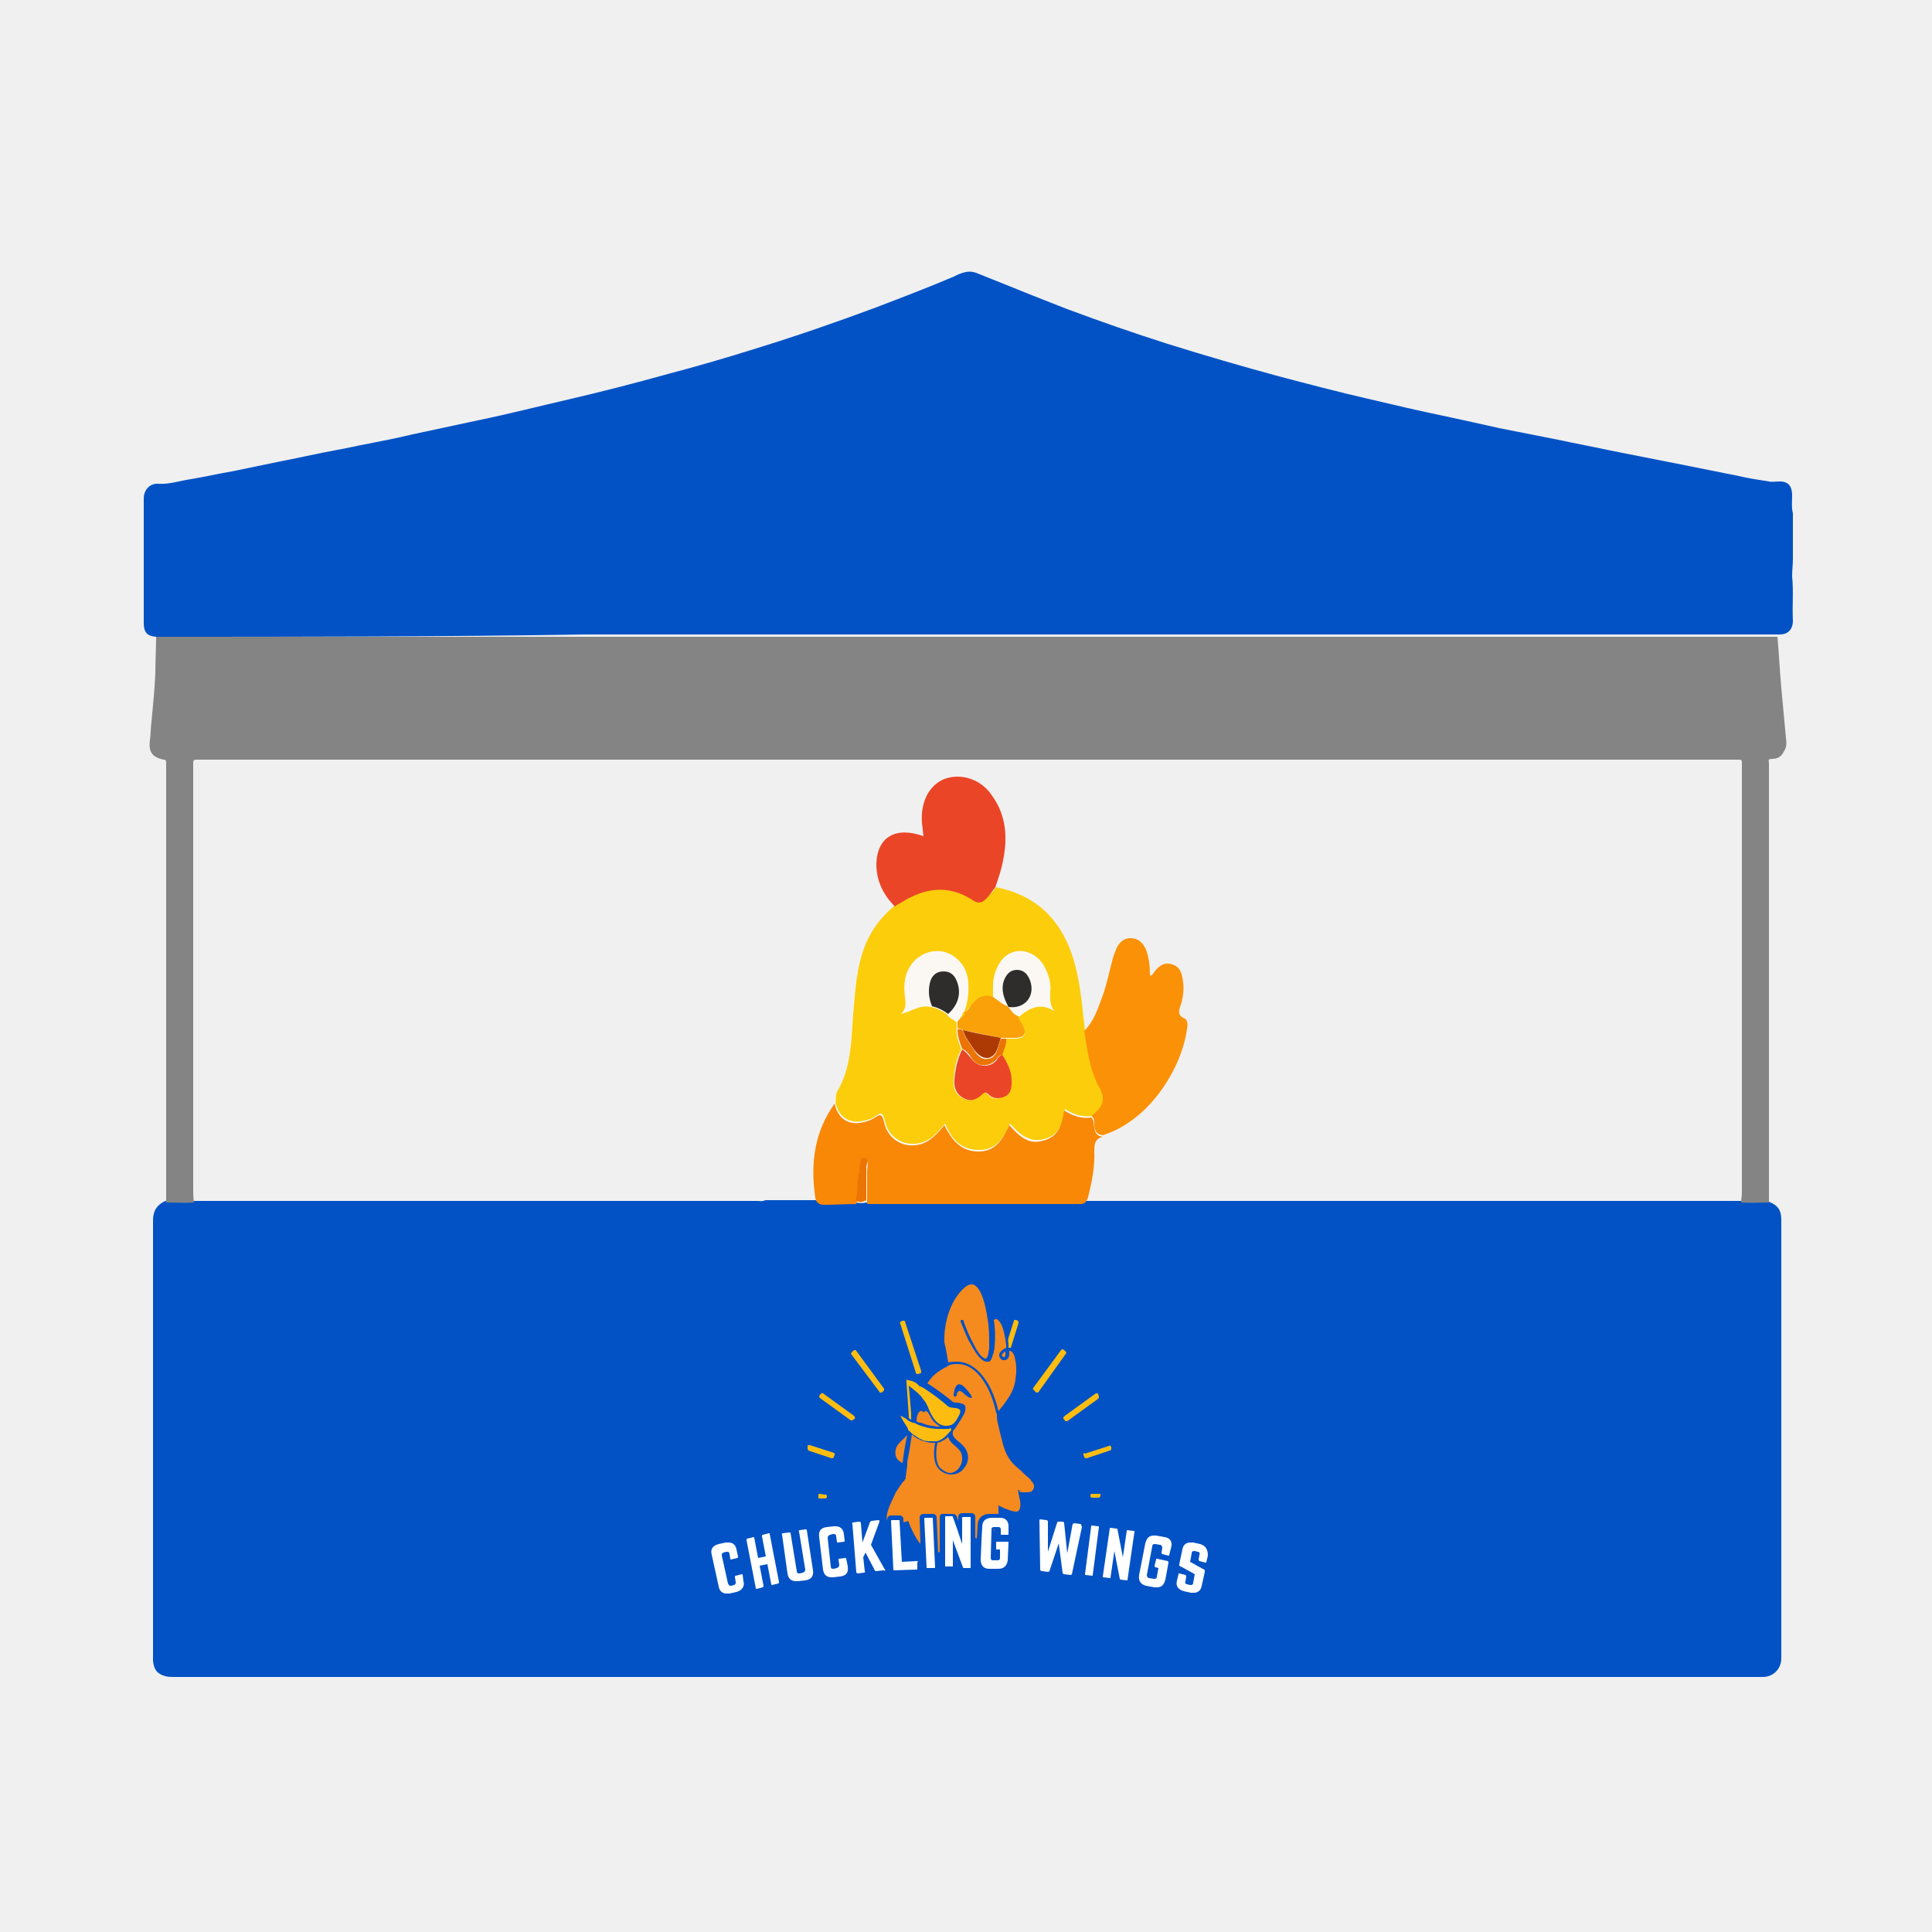
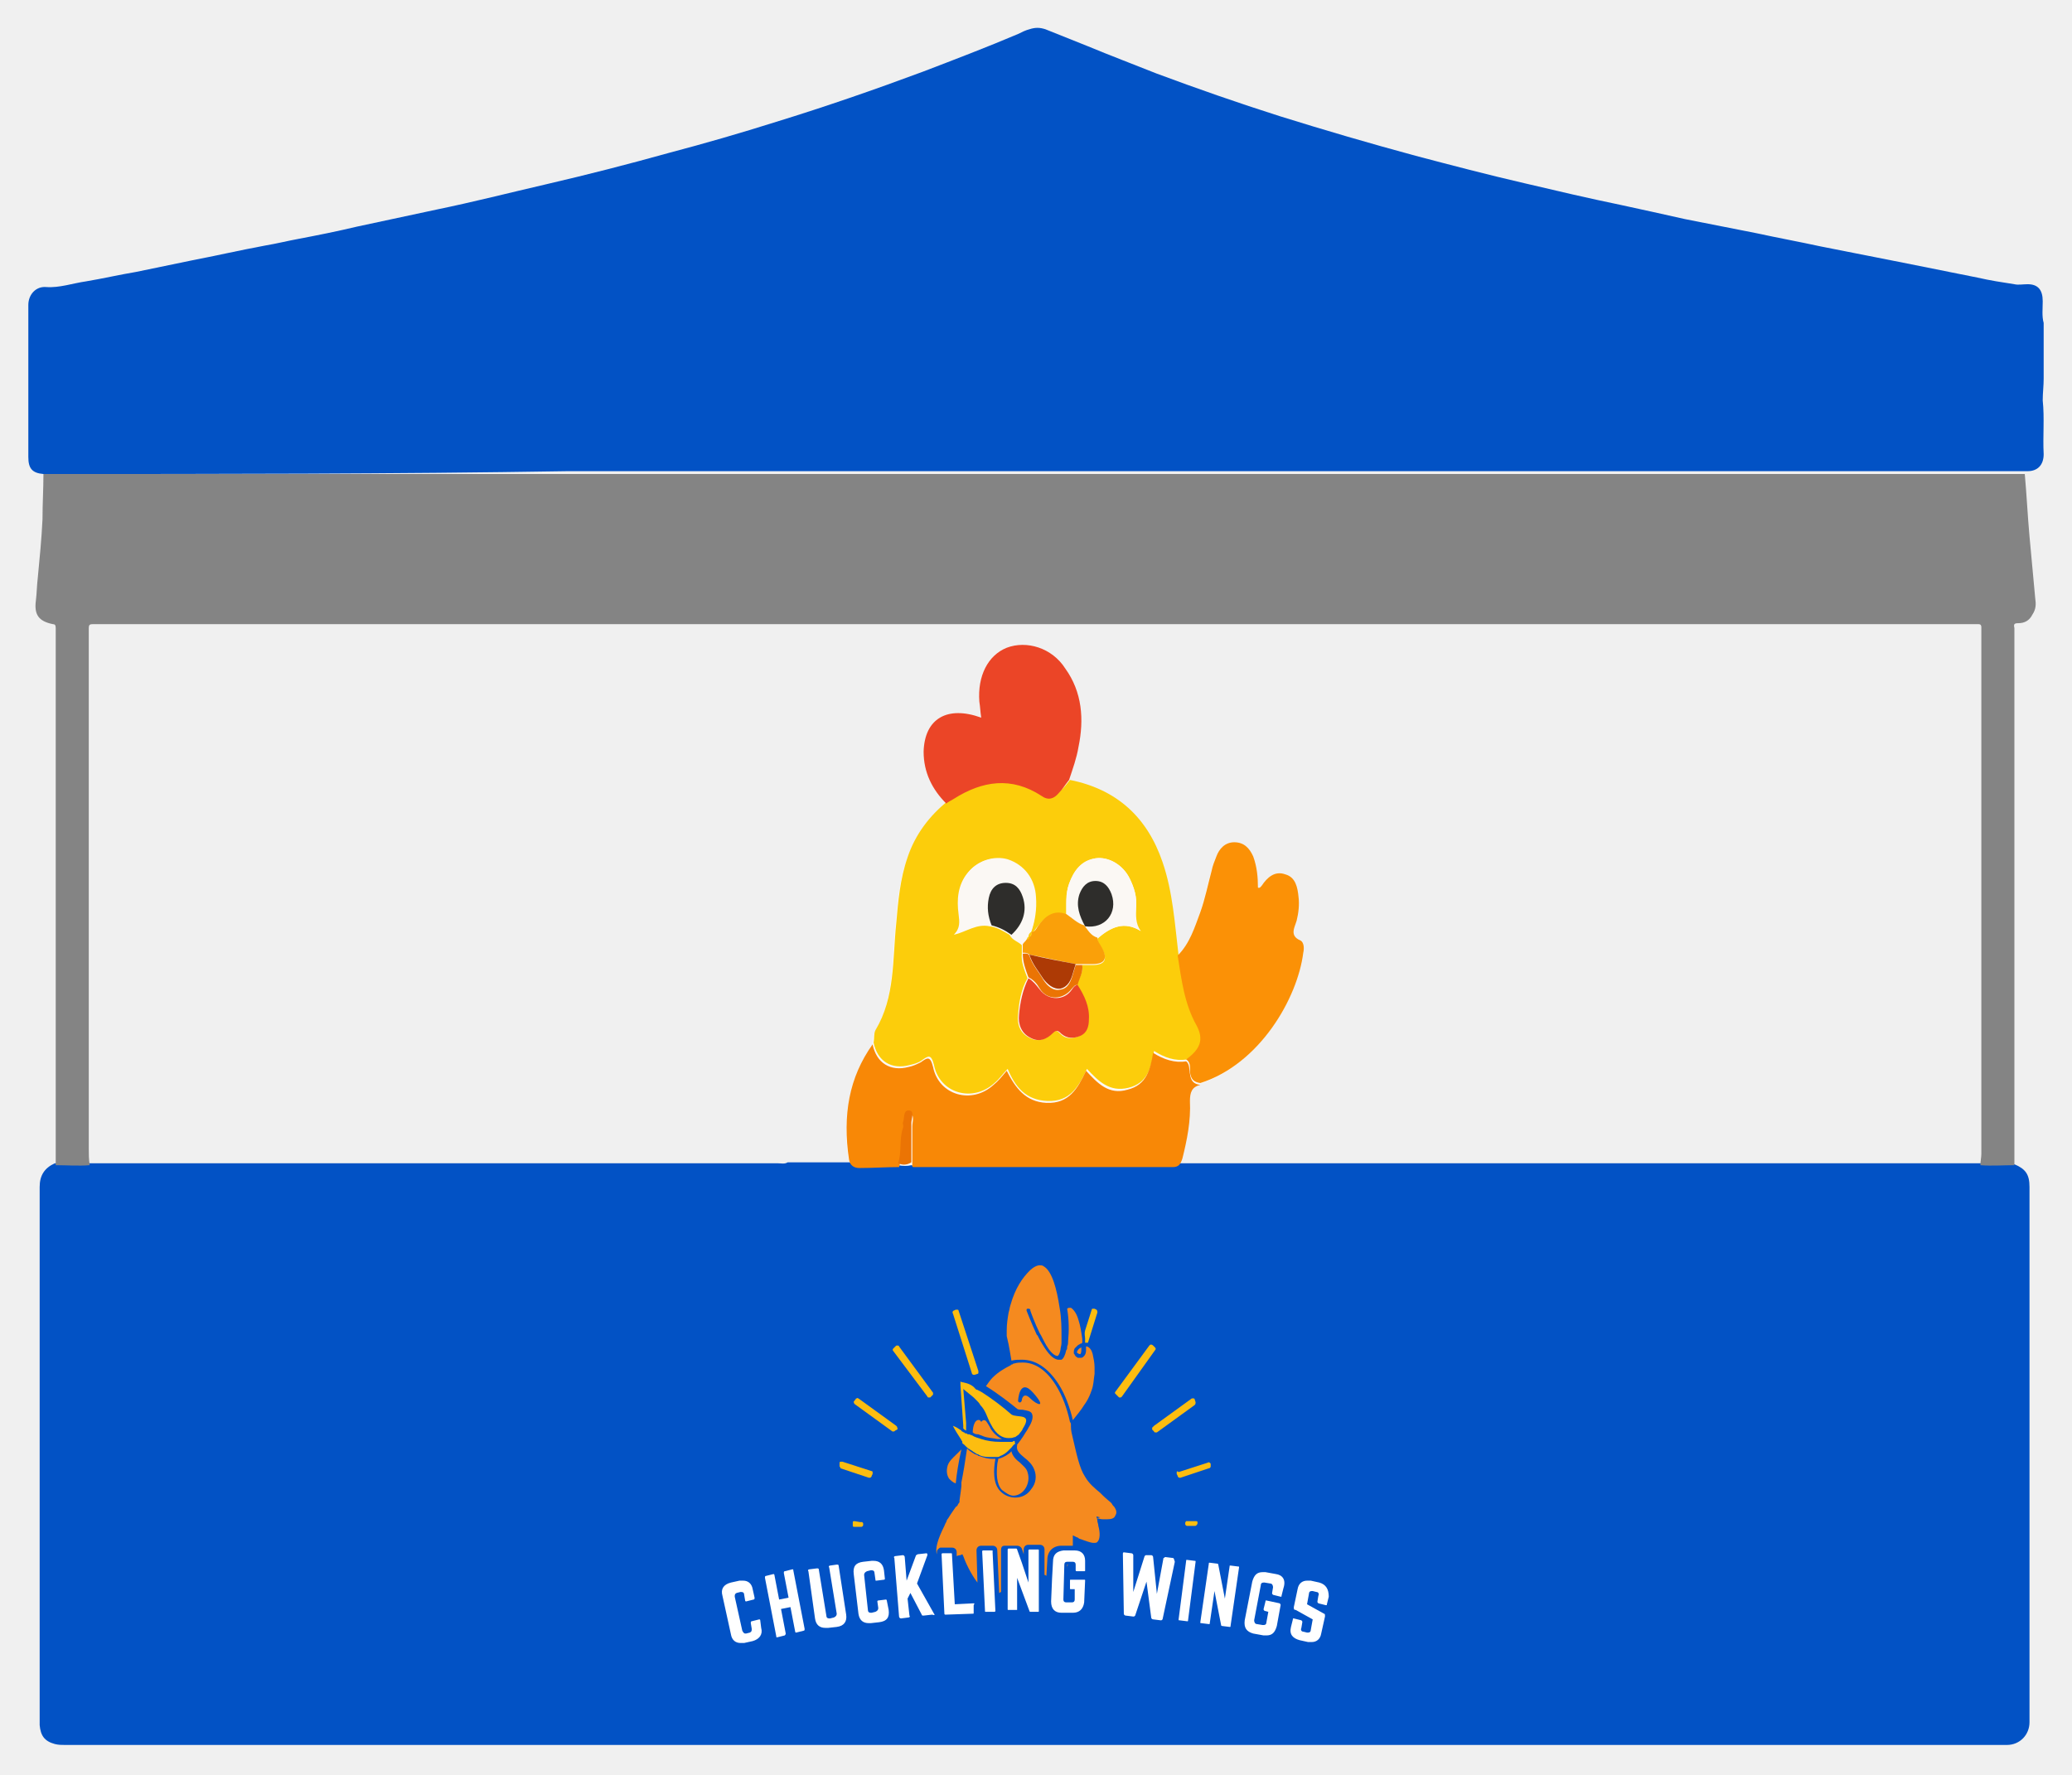
- <svg xmlns="http://www.w3.org/2000/svg" version="1.1" x="0px" y="0px" viewBox="0 0 250 250" style="enable-background:new 0 0 250 250;" xml:space="preserve">
+ <svg xmlns="http://www.w3.org/2000/svg" version="1.1" x="0px" y="0px" viewBox="15.6 32.2 219.4 187.9" style="enable-background:new 0 0 250 250;" xml:space="preserve">
  <style type="text/css">
	.st0{fill:#0252C5;}
	.st1{fill:#848484;}
	.st2{fill:#FBF8F4;}
	.st3{fill:#FCCD0B;}
	.st4{fill:#F88806;}
	.st5{fill:#FB9106;}
	.st6{fill:#EB4527;}
	.st7{fill:#EB7404;}
	.st8{fill:#FAA009;}
	.st9{fill:#2E2D2B;}
	.st10{fill:#AD3A05;}
	.st11{fill:#F58A1F;}
	.st12{fill:#FDBD10;}
	.st13{fill:#FFFFFF;}
</style>
  <g id="Layer_1">
    <g>
      <path class="st0" d="M228.9,155.5c1.2,0.5,1.6,1.1,1.6,2.4c0,18.9,0,37.8,0,56.7c0,1.3-1,2.4-2.4,2.4c-16.4,0-32.9,0-49.3,0    c-52.1,0-104.2,0-156.3,0c-0.4,0-0.7,0-1.1-0.1c-1.1-0.3-1.5-0.9-1.6-2c0-0.2,0-0.3,0-0.5c0-18.8,0-37.7,0-56.5    c0-1.2,0.5-2,1.6-2.5c1.2,0,2.4,0.1,3.6,0c1,0,2.1,0,3.1,0c23.3,0,46.6,0,69.9,0c0.3,0,0.7,0.1,1-0.1c0.2,0,0.4,0,0.6,0    c12.7,0,25.3,0,38,0c0.5,0,0.9,0.1,1.4,0c0.3,0.1,0.7,0.1,1,0.1c25.2,0,50.4,0,75.6,0c3.2,0,6.5,0,9.7,0    C226.5,155.6,227.7,155.5,228.9,155.5z" />
      <path class="st0" d="M20.2,82.4c-1.2-0.1-1.6-0.6-1.6-1.8c0-2.2,0-4.5,0-6.7c0-3.1,0-6.2,0-9.4c0-1.1,0.8-2,1.9-1.9    c1.4,0.1,2.8-0.4,4.2-0.6c1.8-0.3,3.5-0.7,5.3-1c1.9-0.4,3.9-0.8,5.8-1.2c2.6-0.5,5.2-1.1,7.9-1.6c1.2-0.2,2.4-0.5,3.5-0.7    c2.1-0.4,4.1-0.8,6.2-1.3c2.8-0.6,5.6-1.2,8.4-1.8c3.9-0.8,7.8-1.8,11.7-2.7c4.3-1,8.6-2.1,12.9-3.3c3.8-1,7.6-2.1,11.4-3.3    c5.2-1.6,10.4-3.4,15.5-5.3c3.4-1.3,6.8-2.6,10.1-4c0.4-0.2,0.8-0.4,1.2-0.5c0.6-0.2,1.1-0.2,1.7,0c1.5,0.6,3,1.2,4.5,1.8    c2.4,1,4.8,1.9,7.3,2.9c4.3,1.6,8.6,3.1,13,4.5c4.8,1.5,9.6,2.9,14.4,4.2c3.8,1,7.6,2,11.5,2.9c3.4,0.8,6.8,1.6,10.2,2.3    c2.3,0.5,4.6,1,6.8,1.5c2.5,0.5,5.1,1,7.6,1.5c2.3,0.5,4.5,0.9,6.8,1.4c2.5,0.5,5.1,1,7.6,1.5c3,0.6,6,1.2,9,1.8    c1.3,0.3,2.6,0.5,3.9,0.7c0.4,0.1,0.9,0,1.4,0c1.1,0,1.6,0.6,1.6,1.8c0,0.8-0.1,1.6,0.1,2.3c0,0.1,0,0.3,0,0.5c0,1.8,0,3.6,0,5.4    c0,0.8-0.1,1.5-0.1,2.3c0.2,1.9,0,3.8,0.1,5.7c0,1.2-0.7,1.8-1.7,1.8c-0.2,0-0.5,0-0.7,0c-51.3,0-102.6,0-153.9,0    C57.1,82.4,38.7,82.4,20.2,82.4z" />
      <path class="st1" d="M20.2,82.4c18.4,0,36.8,0,55.2,0c51.3,0,102.6,0,153.9,0c0.2,0,0.5,0,0.7,0c0.2,2.2,0.3,4.4,0.5,6.6    c0.2,2.2,0.4,4.3,0.6,6.5c0.1,0.7,0.1,1.2-0.3,1.8c-0.3,0.6-0.8,0.9-1.5,0.9c-0.4,0-0.5,0.1-0.4,0.5c0,0.1,0,0.3,0,0.5    c0,18.8,0,37.6,0,56.4c-1.2,0-2.4,0.1-3.6,0c0-0.4,0.1-0.8,0.1-1.2c0-18.4,0-36.9,0-55.3c0-0.2,0-0.3,0-0.5c0-0.2-0.1-0.3-0.3-0.3    c-0.4,0-0.8,0-1.3,0c-46.7,0-93.4,0-140.2,0c-18.8,0-37.5,0-56.3,0c-0.6,0-1.3,0-1.9,0c-0.3,0-0.4,0.1-0.4,0.4c0,1.2,0,2.3,0,3.5    c0,17.2,0,34.4,0,51.6c0,0.6,0,1.2,0.1,1.8c-1.2,0.1-2.4,0-3.6,0c0-5.8,0-11.7,0-17.5c0-13,0-26,0-39c0-0.1,0-0.2,0-0.4    c0-0.3-0.1-0.4-0.3-0.4c-1.5-0.3-2-1-1.8-2.5c0.1-0.8,0.1-1.6,0.2-2.4c0.2-2.1,0.4-4.1,0.5-6.2C20.1,85.5,20.2,84,20.2,82.4z" />
    </g>
  </g>
  <g id="Layer_2">
    <g id="Layer_1-2">
      <g id="Wave">
        <path class="st2" d="M122.2,100.8c-2.1,0.8-3.1,3-2.8,5.7c0.1,0.5,0.1,1.1,0.2,1.7c-3.5-1.3-5.9,0.1-6.1,3.6     c-0.1,2.2,0.9,3.9,2.4,5.5c-1.9,1.6-3.4,3.6-4.3,6c-0.8,2.3-1,4.6-1.2,7c-0.4,3.8-0.1,7.8-2.2,11.3c-0.2,0.4-0.2,0.9-0.2,1.3     c-2.5,3.6-3.2,7.6-2.6,11.9c0.1,0.6,0.5,0.9,1.1,0.9c1.4,0,2.8-0.1,4.2-0.1c0.5,0.1,1,0.1,1.4,0c0.1,0,0.2,0.1,0.2,0.1     c9.1,0,18.3,0,27.4,0c0.7,0,0.9-0.3,1-0.9c0.5-2,0.9-4,0.8-6.1c0-0.9,0.2-1.4,1.1-1.7c6.3-2,10.3-9,10.9-13.7     c0.1-0.5,0.1-1.2-0.3-1.3c-1.3-0.5-0.6-1.4-0.4-2.1c0.2-0.8,0.3-1.7,0.2-2.5c-0.1-1-0.3-2.1-1.4-2.4c-1.1-0.3-1.9,0.4-2.5,1.2     c-0.1,0.1-0.1,0.3-0.4,0.2c0-1.1,0-2.2-0.5-3.3c-0.4-0.9-1-1.5-2-1.5c-0.9,0-1.5,0.6-1.9,1.5c-0.2,0.5-0.3,1-0.5,1.5     c-0.4,1.5-0.7,3-1.2,4.4c-0.6,1.7-1.1,3.3-2.4,4.6c-0.4-3.3-0.6-6.7-1.7-9.9c-1.6-4.8-4.8-7.8-9.8-8.7c0.3-1.2,0.7-2.3,1-3.5     c0.6-2.9,0.4-5.8-1.4-8.3C127,100.9,124.4,100,122.2,100.8" />
        <path class="st3" d="M128.9,114.8c5,1,8.2,4,9.8,8.7c1.1,3.2,1.3,6.6,1.7,9.9c0.4,2.5,0.7,5.1,2,7.4c0.8,1.5,0.4,2.5-1.1,3.6     c-1.3,0.2-2.4-0.2-3.5-0.9c-0.3,1.8-0.7,3.4-2.7,3.9c-2,0.5-3.2-0.7-4.4-2c-0.9,1.9-1.8,3.5-4.2,3.4c-2.3-0.1-3.4-1.5-4.2-3.4     c-0.5,0.5-0.9,1.1-1.4,1.5c-2.3,2.1-5.8,1.1-6.4-1.9c-0.3-1.2-0.6-1-1.3-0.5c-0.4,0.3-0.9,0.4-1.3,0.5c-1.9,0.5-3.4-0.4-3.8-2.4     c0.1-0.4,0-0.9,0.2-1.3c2.1-3.5,1.8-7.5,2.2-11.3c0.2-2.3,0.4-4.7,1.2-7c0.8-2.4,2.3-4.4,4.3-6c0.3-0.1,0.6-0.3,0.8-0.5     c3.1-1.9,6.1-2.3,9.3-0.3c0.7,0.5,1.3,0.3,1.8-0.3C128.2,115.7,128.5,115.3,128.9,114.8L128.9,114.8L128.9,114.8z M130.2,134.4     c0.4,0,0.7,0,1.1,0c1.3,0,1.6-0.6,1-1.7c-0.2-0.3-0.5-0.6-0.5-1.1c1.4-1.2,2.8-1.9,4.6-0.8l0.1,0l-0.1,0     c-0.7-0.7-0.6-1.6-0.5-2.5c0.1-1.1-0.2-2.1-0.7-3.1c-0.7-1.4-2.2-2.3-3.6-2.1c-1.5,0.2-2.3,1.3-2.8,2.7c-0.4,1.1-0.2,2.2-0.3,3.3     c-1.4-0.5-2.3,0.3-3.1,1.3c-0.2,0.2-0.3,0.6-0.7,0.6c0.5-1.2,0.6-2.4,0.5-3.7c-0.1-1.9-1.2-3.4-3-4c-1.4-0.5-3.1,0.1-4.1,1.3     c-1.1,1.3-1.2,2.9-1,4.4c0.1,0.8,0.2,1.5-0.5,2.2c1.3-0.3,2.4-1.2,3.8-0.9c0.8,0.1,1.4,0.5,2.1,0.9c0.3,0.6,0.9,0.7,1.3,1.1     l0,0.9c-0.1,0.9,0.3,1.8,0.6,2.6c-0.7,1.2-0.9,2.6-1,3.9c-0.1,1,0.2,1.9,1.2,2.4c0.9,0.5,1.7,0.2,2.4-0.5     c0.4-0.4,0.6-0.2,0.9,0.1c0.6,0.6,1.3,0.5,2,0.2c0.7-0.3,0.9-1,0.9-1.7c0.1-1.4-0.5-2.6-1.2-3.7     C129.9,135.8,130.3,135.1,130.2,134.4L130.2,134.4L130.2,134.4z" />
        <path class="st4" d="M108,142.8c0.4,2,1.9,2.9,3.8,2.4c0.5-0.1,0.9-0.3,1.3-0.5c0.7-0.5,1-0.7,1.3,0.5c0.6,3,4.1,4,6.4,1.9     c0.5-0.4,0.9-0.9,1.4-1.5c0.9,1.8,2,3.3,4.2,3.4c2.4,0.1,3.3-1.5,4.2-3.4c1.2,1.3,2.4,2.6,4.4,2c2-0.5,2.4-2.1,2.7-3.9     c1.1,0.7,2.3,1.1,3.5,0.9c0.4,0.3,0.3,0.9,0.4,1.3c0.1,0.8,0.4,1.1,1.1,1.2c-0.9,0.2-1.1,0.8-1.1,1.7c0.1,2.1-0.3,4.1-0.8,6.1     c-0.2,0.6-0.4,0.9-1,0.9c-9.1,0-18.3,0-27.4,0c-0.1,0-0.2,0-0.2-0.1c0-1.4,0-2.8,0-4.2c0-0.5,0.3-1.3-0.3-1.3     c-0.6,0-0.4,0.8-0.6,1.3c-0.1,0.2,0,0.4,0,0.6c-0.3,1.2-0.1,2.5-0.5,3.7c-1.4,0-2.8,0.1-4.2,0.1c-0.6,0-1-0.3-1.1-0.9     C104.8,150.3,105.5,146.3,108,142.8L108,142.8L108,142.8z" />
        <path class="st5" d="M142.7,146.9c-0.7-0.1-1-0.4-1.1-1.2c0-0.4,0.1-1-0.4-1.3c1.5-1.1,1.9-2.1,1.1-3.6c-1.3-2.3-1.6-4.9-2-7.4     c1.3-1.3,1.8-3,2.4-4.6c0.5-1.4,0.8-2.9,1.2-4.4c0.1-0.5,0.3-1,0.5-1.5c0.3-0.8,0.9-1.5,1.9-1.5c1,0,1.6,0.6,2,1.5     c0.4,1.1,0.5,2.2,0.5,3.3c0.2,0.1,0.3-0.1,0.4-0.2c0.6-0.9,1.4-1.6,2.5-1.2c1.1,0.3,1.3,1.4,1.4,2.4c0.1,0.8,0,1.7-0.2,2.5     c-0.2,0.7-0.8,1.6,0.4,2.1c0.4,0.2,0.4,0.9,0.3,1.3C153,137.9,149,144.9,142.7,146.9L142.7,146.9L142.7,146.9z" />
        <path class="st6" d="M122.2,100.8c2.1-0.8,4.8,0,6.2,2.2c1.8,2.5,2,5.4,1.4,8.3c-0.2,1.2-0.6,2.3-1,3.5c-0.4,0.5-0.7,1-1.1,1.4     c-0.5,0.6-1.1,0.8-1.8,0.3c-3.2-2.1-6.3-1.6-9.3,0.3c-0.3,0.2-0.6,0.3-0.8,0.5c-1.5-1.5-2.4-3.3-2.4-5.5c0.1-3.5,2.5-4.9,6.1-3.6     c-0.1-0.6-0.1-1.1-0.2-1.7C119.1,103.8,120.2,101.6,122.2,100.8" />
        <path class="st7" d="M110.7,155.4c0.4-1.2,0.1-2.5,0.5-3.7c0.1-0.2,0-0.4,0-0.6c0.2-0.4,0-1.3,0.6-1.3c0.7,0,0.3,0.9,0.3,1.3     c0,1.4,0,2.8,0,4.2C111.6,155.6,111.2,155.6,110.7,155.4L110.7,155.4L110.7,155.4z" />
        <path class="st2" d="M123.9,132.3c-0.4-0.4-1-0.6-1.3-1.1c1.3-1,1.7-2.4,1.2-4c-0.3-0.9-0.8-1.5-1.8-1.5c-1,0-1.6,0.7-1.8,1.6     c-0.2,1-0.1,2,0.3,2.9c-1.4-0.3-2.5,0.6-3.8,0.9c0.7-0.7,0.6-1.3,0.5-2.2c-0.2-1.6-0.1-3.1,1-4.4c1-1.2,2.7-1.7,4.1-1.3     c1.8,0.6,2.9,2.1,3,4c0.1,1.3-0.1,2.5-0.5,3.7l0,0c-0.2,0.1-0.3,0.2-0.3,0.5l0,0c-0.2,0-0.2,0.2-0.2,0.3     C124.2,131.9,124.1,132.1,123.9,132.3L123.9,132.3z" />
        <path class="st6" d="M129.7,136.5c0.7,1.1,1.3,2.3,1.2,3.7c0,0.7-0.2,1.4-0.9,1.7c-0.7,0.3-1.4,0.3-2-0.2     c-0.3-0.3-0.5-0.5-0.9-0.1c-0.7,0.7-1.5,1-2.4,0.5c-1-0.5-1.3-1.5-1.2-2.4c0.1-1.3,0.4-2.7,1-3.9c0.5,0.3,0.8,0.7,1.2,1.2     c0.9,1.2,2.6,1.2,3.4,0C129.3,136.7,129.5,136.5,129.7,136.5L129.7,136.5L129.7,136.5z" />
        <path class="st2" d="M136.4,130.8c-1.8-1.1-3.2-0.4-4.6,0.8c-0.7-0.2-1-0.8-1.4-1.3c2.1,0.4,3.5-1.3,2.8-3.4     c-0.3-0.8-0.8-1.4-1.7-1.4s-1.4,0.6-1.7,1.4c-0.4,1.3,0,2.4,0.6,3.4c-0.8-0.2-1.3-0.8-1.9-1.2c0-1.1-0.1-2.2,0.3-3.3     c0.5-1.4,1.3-2.4,2.8-2.7c1.4-0.2,2.9,0.7,3.6,2.1c0.5,1,0.8,2,0.7,3.1C135.9,129.1,135.8,130,136.4,130.8L136.4,130.8     L136.4,130.8L136.4,130.8z" />
        <path class="st8" d="M128.5,129c0.6,0.4,1.2,1,1.9,1.2l0,0c0.4,0.5,0.7,1.1,1.4,1.3c0,0.4,0.3,0.7,0.5,1.1c0.6,1.1,0.3,1.7-1,1.7     c-0.4,0-0.7,0-1.1,0c-0.2,0-0.5,0-0.7,0c-1.6-0.3-3.3-0.7-4.9-1c-0.2-0.2-0.4-0.2-0.7-0.2l0-0.9c0.1-0.2,0.3-0.3,0.4-0.5     c0.1-0.1,0.2-0.2,0.2-0.3l0,0c0.3,0,0.3-0.2,0.3-0.5l0,0c0.4,0,0.5-0.3,0.7-0.6C126.2,129.3,127.1,128.5,128.5,129L128.5,129     L128.5,129z" />
        <path class="st9" d="M120.6,130.2c-0.4-1-0.5-1.9-0.3-2.9c0.2-1,0.8-1.6,1.8-1.6c1,0,1.5,0.6,1.8,1.5c0.5,1.5,0,2.9-1.2,4     C122,130.7,121.4,130.4,120.6,130.2L120.6,130.2L120.6,130.2z" />
        <path class="st7" d="M123.9,133.2c0.3,0,0.5-0.1,0.7,0.2c0.3,1,1,1.7,1.5,2.6c0.4,0.6,1,1.2,1.8,1c0.8-0.1,1.1-0.9,1.3-1.6     c0.1-0.3,0.2-0.7,0.3-1c0.2,0,0.5,0,0.7,0c0.1,0.8-0.3,1.4-0.5,2.1c-0.3,0-0.4,0.2-0.6,0.4c-0.9,1.2-2.6,1.3-3.4,0     c-0.3-0.5-0.6-0.9-1.2-1.2C124.2,134.9,123.9,134.1,123.9,133.2L123.9,133.2z" />
        <polygon class="st2" points="136.4,130.8 136.5,130.8 136.4,130.8    " />
        <path class="st3" d="M124.8,130.9c0.1,0.3,0,0.5-0.3,0.5C124.5,131.2,124.6,131,124.8,130.9z" />
        <path class="st3" d="M124.6,131.4c0,0.2-0.1,0.3-0.2,0.3C124.3,131.6,124.4,131.4,124.6,131.4z" />
        <path class="st9" d="M130.5,130.3c-0.6-1.1-1-2.2-0.6-3.4c0.3-0.8,0.8-1.4,1.7-1.4s1.4,0.6,1.7,1.4     C134,128.9,132.6,130.6,130.5,130.3L130.5,130.3L130.5,130.3L130.5,130.3z" />
        <path class="st10" d="M129.5,134.3c-0.1,0.3-0.2,0.7-0.3,1c-0.2,0.7-0.5,1.4-1.3,1.6c-0.8,0.1-1.4-0.5-1.8-1     c-0.5-0.8-1.2-1.6-1.5-2.6C126.3,133.7,127.9,134,129.5,134.3L129.5,134.3z" />
      </g>
    </g>
  </g>
  <g id="Layer_3_00000029762885592431461350000014905036506616869037_">
    <g>
      <g id="Layer_1_00000098937822393197568000000015330946802738289842_">
        <path class="st11" d="M129.7,175.5C129.7,175.6,129.8,175.6,129.7,175.5c0.1,0,0.1,0.1,0.2,0.1c0,0,0.1,0,0.1,0c0,0,0,0,0,0     c0,0,0,0,0,0c0,0,0.1-0.1,0.1-0.4c0-0.1,0-0.2,0-0.3c0,0,0,0,0,0c-0.1,0-0.1,0.1-0.2,0.1c0,0-0.1,0.1-0.1,0.1l0,0     c-0.1,0.1-0.1,0.1-0.1,0.2C129.6,175.3,129.6,175.4,129.7,175.5L129.7,175.5C129.7,175.5,129.7,175.5,129.7,175.5L129.7,175.5z" />
        <path class="st11" d="M116.8,189.3c0.1-1,0.3-2.3,0.6-3.6c-0.2,0.2-0.3,0.3-0.5,0.5c-0.4,0.4-0.9,0.8-1,1.4     c-0.1,0.5,0,0.9,0.2,1.2C116.3,189,116.5,189.2,116.8,189.3z" />
        <path class="st11" d="M122.7,176.3c0.4-0.1,0.7-0.1,1.1-0.1c1.5,0,2.8,0.9,3.9,2.6c0.7,1.1,1.2,2.5,1.5,3.8     c0.4-0.5,0.9-1.1,1.2-1.6c0.3-0.4,0.5-0.8,0.7-1.3c0-0.1,0.1-0.2,0.1-0.3c0.2-0.5,0.2-1.1,0.3-1.7c0-0.2,0-0.4,0-0.7     c0-0.5-0.1-0.9-0.2-1.4c-0.1-0.4-0.3-0.7-0.6-0.8c0,0,0,0-0.1,0c0,0,0,0,0,0c0,0.1,0,0.3,0,0.4c0,0.3-0.1,0.5-0.2,0.6     c0,0,0,0,0,0c0,0,0,0-0.1,0.1c-0.1,0.1-0.2,0.1-0.3,0.1c-0.1,0-0.1,0-0.2,0c-0.1,0-0.1,0-0.2-0.1c-0.1,0-0.1-0.1-0.2-0.2     c0-0.1-0.1-0.1-0.1-0.2c0-0.2,0-0.3,0.1-0.5c0.1-0.1,0.2-0.2,0.3-0.3c0.1-0.1,0.2-0.1,0.3-0.2c0.1,0,0.1,0,0.2-0.1     c0-0.1,0-0.2,0-0.3c0,0,0-0.1,0-0.1c-0.1-0.7-0.2-1.4-0.4-2c-0.2-0.7-0.5-1.1-0.8-1.3c0,0-0.1,0-0.1,0c-0.1,0-0.2,0-0.3,0.1     c0.2,1.2,0.2,2.4,0.1,3.4c0,0.2,0,0.4-0.1,0.6c0,0.2,0,0.3-0.1,0.4c-0.1,0.5-0.3,0.9-0.5,1c0,0-0.1,0-0.2,0c0,0,0,0-0.1,0     c0,0-0.1,0-0.1,0c-0.5-0.1-1-0.6-1.6-1.6c-0.2-0.3-0.3-0.5-0.5-0.9c0,0,0-0.1-0.1-0.1c-0.6-1.3-1.1-2.6-1.1-2.6     c0-0.1,0-0.2,0.1-0.2c0,0,0,0,0.1,0c0,0,0,0,0,0c0.1,0,0.1,0,0.2,0.1c0,0,0,0,0,0c0,0,0,0,0,0.1c0.1,0.3,0.5,1.4,1,2.4     c0.2,0.3,0.4,0.8,0.7,1.3c0.3,0.5,0.7,1,1.1,1.1c0,0,0.1,0,0.1,0c0,0,0,0,0,0c0,0,0.2-0.1,0.3-0.7c0-0.2,0.1-0.4,0.1-0.7     c0-0.2,0-0.4,0-0.6c0-0.9,0-2-0.2-3.1c-0.3-2-0.8-3.9-1.7-4.4c-0.1-0.1-0.3-0.1-0.4-0.1c-0.3,0-0.7,0.2-1.1,0.6     c-0.7,0.7-1.5,1.8-2,3.6c-0.1,0.3-0.1,0.5-0.2,0.8c-0.1,0.6-0.2,1.2-0.2,1.9c0,0.1,0,0.1,0,0.2c0,0.1,0,0.3,0,0.4     C122.5,174.9,122.6,175.8,122.7,176.3L122.7,176.3z" />
        <path class="st11" d="M128.7,197.9l-0.1,0l0,0.4C128.6,198.2,128.6,198,128.7,197.9L128.7,197.9z" />
        <path class="st11" d="M131.8,193c0.1,0,0.3,0.1,0.6,0.1c0.1,0,0.3,0,0.4,0c0.5,0,0.8-0.1,0.9-0.4c0.2-0.3,0.1-0.6-0.1-0.9     c-0.1-0.1-0.2-0.2-0.3-0.4c-0.2-0.2-0.6-0.5-0.9-0.8c0,0-0.1-0.1-0.1-0.1c-0.1-0.1-0.1-0.1-0.2-0.2c-0.6-0.5-1.2-1-1.6-1.7     c-0.6-0.9-0.9-2.4-1.3-4.1c-0.1-0.4-0.2-0.8-0.2-1.2c0-0.1,0-0.2,0-0.2c0-0.1,0-0.2-0.1-0.3c-0.3-1.4-0.8-2.8-1.5-3.9     c-1-1.6-2.2-2.4-3.5-2.4c-0.3,0-0.6,0-0.9,0.1c-0.1,0-0.1,0-0.2,0.1c-0.1,0-0.1,0-0.2,0.1c-0.6,0.3-1.3,0.7-1.9,1.3     c-0.2,0.2-0.5,0.6-0.7,0.9c1.3,0.8,2.7,1.9,3.3,2.4c0.1,0.1,0.4,0.1,0.6,0.1c0.4,0.1,0.9,0.1,1,0.5c0.1,0.3,0,0.8-0.4,1.4l0,0     c0,0.1-0.1,0.1-0.1,0.2l-0.2,0.3c0,0-0.4,0.7-0.9,1.3c0,0,0,0,0,0.1c-0.1,0.5,0.2,0.8,0.8,1.3c0.4,0.3,0.8,0.7,1,1.2     c0.3,0.7,0.2,1.5-0.3,2.1c-0.4,0.6-1,0.9-1.7,0.9l0,0c-0.5,0-1.1-0.2-1.5-0.6c-0.9-0.8-0.8-2.4-0.6-3.5c-0.1,0-0.2,0-0.3,0     c-0.4,0-0.9-0.1-1.4-0.3c-0.1,0-0.1,0-0.2-0.1c-0.1,0-0.2-0.1-0.3-0.1c-0.1-0.1-0.2-0.1-0.3-0.2c-0.2-0.1-0.4-0.3-0.5-0.4     c-0.2,1.4-0.4,2.6-0.6,3.6c0,0.1,0,0.2,0,0.2c0,0.1,0,0.2,0,0.2c-0.1,0.9-0.2,1.4-0.2,1.5l0,0.1l0,0.1c0,0-0.1,0.1-0.2,0.3     c0,0.1-0.1,0.1-0.2,0.2c-0.2,0.3-0.5,0.7-0.8,1.2c-0.1,0.1-0.2,0.3-0.2,0.4c-0.1,0.1-0.1,0.2-0.2,0.4c-0.7,1.4-1,2.4-0.8,3l0-0.1     c0-0.1,0-0.3,0.1-0.4c0.1-0.1,0.2-0.2,0.3-0.2l1.2,0c0,0,0,0,0,0c0.3,0,0.5,0.2,0.5,0.5l0,0.4c0.2-0.1,0.4-0.1,0.4-0.1l0.2-0.1     l0.1,0.2c0.2,0.6,0.8,1.9,1.5,2.8l-0.1-3.4c0-0.3,0.2-0.5,0.5-0.5l1.2,0c0,0,0,0,0,0c0.3,0,0.5,0.2,0.5,0.5l0.2,4.5     c0.1,0,0.1-0.1,0.2-0.1l0-4.4c0-0.1,0-0.3,0.1-0.4c0.1-0.1,0.2-0.1,0.4-0.1l1.2,0c0.2,0,0.4,0.1,0.5,0.3l0.2,0.6l0-0.5     c0-0.3,0.2-0.5,0.5-0.5l1.2,0h0c0.3,0,0.5,0.2,0.5,0.5l0,2.7c0.1,0,0.1,0,0.2,0.1c0,0,0,0,0,0l0.1-1.7c0-0.9,0.6-1.5,1.5-1.5     l1.2,0c0-0.1,0-0.2,0-0.3c0-0.2,0-0.3,0-0.4l0-0.4l0.4,0.2c0,0,0.1,0,0.2,0.1c0.1,0.1,0.3,0.1,0.5,0.2c0.3,0.1,0.8,0.3,1.1,0.3     c0.2,0,0.3,0,0.4-0.1c0.3-0.3,0.3-1,0.1-1.7c0-0.2-0.1-0.4-0.1-0.5c0,0,0-0.1,0-0.1l-0.1-0.4l0.4,0.1     C131.7,193,131.7,193,131.8,193L131.8,193z M124.7,180.3c-0.7-0.7-0.9,0-0.9,0.2c0,0.1-0.2,0.4-0.4,0.1c0,0,0.1-2.6,1.6-0.9     S125.4,181,124.7,180.3L124.7,180.3z" />
        <path class="st11" d="M121.3,186.7c0,0.2-0.1,0.4-0.1,0.6c-0.1,0.9-0.1,2.1,0.5,2.7c0.4,0.3,0.8,0.6,1.2,0.6l0,0     c0.5,0,1-0.3,1.3-0.8c0.3-0.5,0.4-1.1,0.2-1.7c-0.1-0.4-0.5-0.7-0.8-1c-0.4-0.3-0.8-0.7-0.9-1.2c-0.1,0.1-0.1,0.1-0.2,0.2     C122.1,186.4,121.7,186.6,121.3,186.7L121.3,186.7z" />
        <path class="st12" d="M117.6,178.6c-0.2,0-0.3-0.1-0.3-0.1c0,0,0,0,0,0v0l0,0.4l0.3,4.3l0,0.3v0c0,0,0,0,0,0c0,0,0.1,0,0.1,0.1     c0.1,0,0.1,0.1,0.2,0.1l0,0l0,0l0-0.1l0-0.1l0-0.6l-0.3-3.6c0,0,0.5,0.4,1.1,0.9c0.1,0.1,0.1,0.1,0.2,0.2     c0.1,0.1,0.1,0.1,0.2,0.2c0.1,0.1,0.2,0.2,0.3,0.4c0.6,0.6,0.7,1.3,1.1,2c0.6,1.2,1.3,1.5,1.9,1.5c0,0,0,0,0,0     c0.2,0,0.4,0,0.6-0.1c0,0,0,0,0.1,0c0.1-0.1,0.3-0.2,0.4-0.3c0,0,0,0,0,0l0,0c0.1-0.2,0.3-0.3,0.4-0.6c1.1-1.7-0.6-1.1-1.2-1.5     c-0.9-0.8-2.1-1.7-3.2-2.4c-0.1,0-0.1-0.1-0.2-0.1c-0.1,0-0.1-0.1-0.2-0.1c-0.1,0-0.2-0.1-0.2-0.1     C118.5,178.8,118,178.7,117.6,178.6L117.6,178.6z" />
        <path class="st12" d="M123,184.8c-0.1,0-0.2,0.1-0.2,0.1c0,0,0,0-0.1,0c-0.1,0-0.1,0-0.2,0c-0.2,0-0.3,0-0.5,0     c-0.1,0-0.1,0-0.2,0c-0.1,0-0.2,0-0.3,0c-0.7,0-1.4-0.1-2-0.3c-0.3-0.1-0.7-0.2-1-0.4c-0.1,0-0.2-0.1-0.3-0.1c0,0,0,0-0.1,0     c-0.1,0-0.1-0.1-0.2-0.1c0,0,0,0,0,0c0,0,0,0,0,0c0,0,0,0-0.1,0c0,0-0.1-0.1-0.1-0.1c0,0,0,0,0,0c-0.1,0-0.2-0.1-0.2-0.1     c0,0-0.1,0-0.1-0.1c-0.3-0.2-0.6-0.4-0.9-0.5c0.2,0.4,0.5,0.9,0.9,1.5c0,0.1,0.1,0.1,0.1,0.2c0,0,0,0,0,0.1     c0,0.1,0.1,0.1,0.2,0.2c0,0,0,0,0,0c0.1,0.1,0.1,0.1,0.2,0.2c0.1,0.1,0.2,0.2,0.4,0.3c0.1,0.1,0.2,0.1,0.3,0.2     c0.1,0.1,0.2,0.1,0.3,0.2c0.1,0.1,0.3,0.1,0.4,0.2c0.4,0.2,0.8,0.2,1.2,0.2c0.1,0,0.3,0,0.4,0c0.1,0,0.2,0,0.3,0     c0.1,0,0.2,0,0.3-0.1c0.3-0.1,0.6-0.3,0.8-0.5c0.1-0.1,0.3-0.3,0.4-0.4c0.1-0.1,0.2-0.3,0.4-0.4C123,184.9,123.1,184.8,123,184.8     C123.1,184.8,123,184.8,123,184.8L123,184.8z" />
        <path class="st11" d="M121.7,184.6c0,0-0.9-0.4-1.3-1.3c-0.3-0.5-0.4-0.7-0.6-0.7c-0.2,0-0.3,0.2-0.3,0.2s-0.1-0.3-0.4-0.2     c-0.5,0.2-0.5,1.3-0.5,1.3c0.1,0.1,0.3,0.2,0.5,0.2l0,0c0,0,0,0,0.1,0c0.2,0.1,0.3,0.1,0.5,0.2c0,0,0,0,0,0     c0.5,0.2,1.1,0.2,1.5,0.3c0,0,0.1,0,0.1,0l0,0C121.4,184.6,121.7,184.6,121.7,184.6L121.7,184.6z" />
        <path class="st12" d="M106.1,193.3L106.1,193.3c-0.1,0-0.2,0-0.2,0.1c0,0.1,0,0.1,0,0.2c0,0,0,0,0,0.1l0,0.1     c0,0.1,0.1,0.1,0.2,0.1l0.7,0h0c0.1,0,0.2-0.1,0.2-0.2l0-0.1c0-0.1,0-0.1-0.1-0.2c0,0-0.1,0-0.2,0L106.1,193.3L106.1,193.3z" />
        <path class="st12" d="M104.6,187.7l3,1c0,0,0,0,0.1,0c0.1,0,0.2-0.1,0.2-0.2l0.1-0.2c0-0.1,0-0.1,0-0.2c0-0.1-0.1-0.1-0.1-0.1     l-3.1-1c-0.1,0-0.1,0-0.2,0c-0.1,0-0.1,0.1-0.1,0.2l0,0.3C104.5,187.5,104.6,187.6,104.6,187.7L104.6,187.7z" />
        <path class="st12" d="M110.6,183.6c0,0,0.1-0.1,0-0.2c0-0.1,0-0.1-0.1-0.2l-4-2.9c-0.1,0-0.1-0.1-0.2,0c-0.1,0-0.1,0.1-0.1,0.1     l-0.1,0.1c0,0.1-0.1,0.1-0.1,0.1c0,0.1,0,0.2,0.1,0.3l4,2.9c0,0,0.1,0,0.1,0c0.1,0,0.1,0,0.2-0.1L110.6,183.6L110.6,183.6z" />
        <path class="st12" d="M113.8,180.1c0,0.1,0.1,0.1,0.2,0.1c0,0,0.1,0,0.1,0l0.2-0.2c0,0,0.1-0.1,0.1-0.1c0-0.1,0-0.1,0-0.2     l-3.6-4.9c0-0.1-0.1-0.1-0.2-0.1c-0.1,0-0.1,0-0.2,0.1l-0.2,0.2c-0.1,0.1-0.1,0.2,0,0.3L113.8,180.1L113.8,180.1z" />
        <path class="st12" d="M118.5,177.6c0,0.1,0.1,0.2,0.2,0.2c0,0,0,0,0.1,0l0.3-0.1c0.1,0,0.1-0.1,0.1-0.1c0-0.1,0-0.1,0-0.2     l-2.1-6.4c0-0.1-0.1-0.1-0.1-0.1s-0.1,0-0.2,0l-0.2,0.1c-0.1,0-0.2,0.2-0.1,0.3L118.5,177.6L118.5,177.6z" />
        <path class="st12" d="M130.5,174C130.5,174,130.5,174.1,130.5,174c0,0.2,0,0.3,0,0.4l0.1,0c0,0,0,0,0.1,0c0,0,0,0,0.1,0l1-3.2     c0-0.1,0-0.2-0.1-0.3l-0.2-0.1c-0.1,0-0.1,0-0.2,0c-0.1,0-0.1,0.1-0.1,0.1l-0.7,2.2C130.4,173.5,130.5,173.7,130.5,174L130.5,174     L130.5,174z" />
        <path class="st12" d="M133.9,180l0.2,0.2c0,0,0.1,0,0.1,0c0.1,0,0.1,0,0.2-0.1l3.5-4.9c0.1-0.1,0.1-0.2,0-0.3l-0.2-0.2     c0,0-0.1-0.1-0.2-0.1c-0.1,0-0.1,0-0.2,0.1l-3.6,4.9c0,0-0.1,0.1,0,0.2C133.8,179.9,133.8,179.9,133.9,180L133.9,180z" />
        <path class="st12" d="M137.6,183.4c0,0.1,0,0.1,0,0.2l0.2,0.2c0,0.1,0.1,0.1,0.2,0.1c0,0,0.1,0,0.1,0l4-2.9     c0.1-0.1,0.1-0.2,0.1-0.3l-0.1-0.3c0-0.1-0.1-0.1-0.1-0.1c-0.1,0-0.1,0-0.2,0l-4,2.9C137.7,183.3,137.6,183.4,137.6,183.4     L137.6,183.4z" />
        <path class="st12" d="M140.2,188.1c0,0.1,0,0.1,0,0.2l0.1,0.2c0,0.1,0.1,0.2,0.2,0.2c0,0,0,0,0.1,0l3-1c0.1,0,0.2-0.1,0.2-0.2     c0,0,0-0.1,0-0.1l0-0.1c0-0.1,0-0.1-0.1-0.2c-0.1,0-0.1-0.1-0.2,0l-3.1,1C140.3,188,140.2,188,140.2,188.1L140.2,188.1z" />
        <path class="st12" d="M142.3,193.7L142.3,193.7c0.1-0.1,0.1-0.1,0.1-0.1c0-0.1,0-0.1,0-0.2c0-0.1-0.1-0.1-0.2-0.1h0l-0.8,0     c-0.1,0-0.1,0-0.2,0c0,0-0.1,0.1-0.1,0.2l0,0.1c0,0.1,0.1,0.2,0.2,0.2h0l0.7,0C142.2,193.8,142.3,193.8,142.3,193.7L142.3,193.7z     " />
        <path class="st13" d="M96.1,203.8c0-0.1-0.1-0.1-0.1-0.1c0,0,0,0,0,0l-0.8,0.2c-0.1,0-0.1,0.1-0.1,0.2l0.1,0.6     c0,0.2,0,0.3-0.2,0.4l-0.4,0.1c0,0-0.1,0-0.1,0c-0.1,0-0.2-0.1-0.3-0.3l-0.8-3.6c0-0.2,0-0.3,0.2-0.4l0.4-0.1c0,0,0.1,0,0.1,0     c0.2,0,0.3,0.1,0.3,0.3l0.1,0.6c0,0.1,0.1,0.1,0.1,0.1c0,0,0,0,0,0l0.8-0.2c0.1,0,0.1-0.1,0.1-0.2l-0.2-0.9     c-0.1-0.6-0.5-0.9-1-0.9c-0.1,0-0.2,0-0.4,0l-0.9,0.2c-0.8,0.2-1.1,0.7-0.9,1.4l0.9,4.1c0.1,0.6,0.5,0.9,1,0.9c0.1,0,0.2,0,0.4,0     l0.9-0.2c0.7-0.2,1.1-0.7,0.9-1.4L96.1,203.8L96.1,203.8z" />
        <path class="st13" d="M98.8,205.2l-0.5-2.6l1-0.2l0.5,2.6c0,0.1,0.1,0.1,0.1,0.1c0,0,0,0,0,0l0.8-0.2c0.1,0,0.1-0.1,0.1-0.2     l-1.2-6.2c0-0.1,0-0.1-0.1-0.1c0,0,0,0,0,0l-0.8,0.2c-0.1,0-0.1,0.1-0.1,0.2l0.5,2.6l-1,0.2l-0.5-2.6c0-0.1-0.1-0.1-0.1-0.1     c0,0,0,0,0,0l-0.8,0.2c-0.1,0-0.1,0.1-0.1,0.2l1.2,6.2c0,0.1,0,0.1,0.1,0.1c0,0,0,0,0,0l0.8-0.2     C98.7,205.4,98.8,205.3,98.8,205.2L98.8,205.2z" />
        <path class="st13" d="M101.9,203.6c0.1,0.7,0.5,1,1.1,1c0.1,0,0.2,0,0.3,0l0.9-0.1c0.8-0.1,1.1-0.6,1-1.3l-0.8-5.2     c0-0.1-0.1-0.1-0.2-0.1c0,0,0,0,0,0l-0.7,0.1c-0.1,0-0.2,0.1-0.1,0.2l0.8,4.9c0,0.2-0.1,0.3-0.3,0.4l-0.4,0.1c0,0-0.1,0-0.1,0     c-0.2,0-0.3-0.1-0.3-0.3l-0.8-4.9c0-0.1-0.1-0.1-0.2-0.1c0,0,0,0,0,0l-0.8,0.1c-0.1,0-0.2,0.1-0.1,0.2L101.9,203.6L101.9,203.6z" />
        <path class="st13" d="M109.5,201.7c0-0.1-0.1-0.1-0.1-0.1c0,0,0,0,0,0l-0.8,0.1c-0.1,0-0.1,0.1-0.1,0.1l0.1,0.7     c0,0.2-0.1,0.3-0.3,0.4l-0.4,0.1c0,0,0,0-0.1,0c-0.2,0-0.3-0.1-0.3-0.3l-0.4-3.7c0-0.2,0.1-0.3,0.3-0.4l0.4-0.1c0,0,0,0,0.1,0     c0.2,0,0.3,0.1,0.3,0.3l0.1,0.7c0,0.1,0,0.1,0.1,0.1c0,0,0,0,0,0l0.8-0.1c0.1,0,0.1-0.1,0.1-0.1l-0.1-0.9c-0.1-0.7-0.5-1-1.1-1     c-0.1,0-0.1,0-0.2,0l-0.9,0.1c-0.8,0.1-1.1,0.5-1,1.3l0.5,4.2c0.1,0.7,0.5,1,1.1,1c0.1,0,0.1,0,0.2,0l0.9-0.1     c0.8-0.1,1.1-0.5,1-1.3L109.5,201.7L109.5,201.7z" />
        <path class="st13" d="M114.5,203.1l-1.8-3.2l1.1-3c0-0.1,0-0.2-0.1-0.2c0,0,0,0,0,0l-0.9,0.1c-0.1,0-0.1,0.1-0.2,0.1l-1,2.7     l-0.2-2.5c0-0.1-0.1-0.2-0.2-0.2c0,0,0,0,0,0l-0.8,0.1c-0.1,0-0.2,0.1-0.1,0.2l0.5,6.2c0,0.1,0.1,0.2,0.2,0.2c0,0,0,0,0,0     l0.8-0.1c0.1,0,0.2-0.1,0.1-0.2l-0.2-1.8l0.3-0.6l1.2,2.3c0,0.1,0.1,0.1,0.2,0.1c0,0,0,0,0,0l0.9-0.1     C114.6,203.3,114.6,203.2,114.5,203.1L114.5,203.1z" />
        <path class="st13" d="M118.7,202C118.7,202,118.7,202,118.7,202l-2,0.1l-0.3-5.3c0-0.1,0-0.1-0.1-0.1c0,0,0,0,0,0l-0.9,0     c-0.1,0-0.1,0.1-0.1,0.1l0.3,6.3c0,0.1,0.1,0.1,0.1,0.1c0,0,0,0,0,0l2.9-0.1c0.1,0,0.1,0,0.1-0.1l0-0.8     C118.8,202,118.8,202,118.7,202L118.7,202z" />
        <path class="st13" d="M120.6,196.4C120.6,196.4,120.6,196.4,120.6,196.4l-0.9,0c-0.1,0-0.1,0.1-0.1,0.1l0.3,6.3     c0,0.1,0,0.1,0.1,0.1c0,0,0,0,0,0l0.9,0c0.1,0,0.1-0.1,0.1-0.1l-0.3-6.3C120.8,196.5,120.7,196.4,120.6,196.4L120.6,196.4z" />
        <path class="st13" d="M123.3,202.8l0-3.5h0l1.3,3.5c0,0.1,0.1,0.1,0.1,0.1l0,0l0.8,0c0.1,0,0.1,0,0.1-0.1c0,0,0,0,0-0.1l0-6.3     c0-0.1,0-0.1-0.1-0.1h0l-0.9,0c-0.1,0-0.1,0.1-0.1,0.1l0,1.9l0,1.1l0,0.4l0,0l0,0l-0.7-2.1l0,0l-0.5-1.4c0-0.1-0.1-0.1-0.1-0.1     l0,0l-0.8,0c-0.1,0-0.1,0.1-0.1,0.1l0,3.8l0,2.5c0,0.1,0,0.1,0.1,0.1h0l0.9,0C123.3,202.9,123.3,202.9,123.3,202.8L123.3,202.8z" />
        <path class="st13" d="M127.1,197.6l-0.1,1.8l-0.1,2.4c0,0.8,0.4,1.2,1.1,1.2l1.1,0c0,0,0,0,0.1,0c0.7,0,1.1-0.4,1.2-1.1l0.1-2.3     c0-0.1,0-0.1-0.1-0.1l-1.4,0h0c-0.1,0-0.1,0-0.1,0.1l0,0.8c0,0.1,0,0.1,0.1,0.1l0.4,0l0,1.1c0,0.2-0.1,0.3-0.3,0.3c0,0,0,0,0,0     l-0.6,0c-0.2,0-0.3-0.1-0.3-0.3l0,0l0.1-3.7c0-0.2,0.1-0.3,0.3-0.3c0,0,0,0,0,0l0.6,0c0.2,0,0.3,0.1,0.3,0.3v0l0,0.6     c0,0.1,0.1,0.1,0.1,0.1l0.8,0h0c0.1,0,0.1,0,0.1-0.1l0-0.9c0,0,0-0.1,0-0.1c0-0.7-0.4-1.1-1.1-1.1l-1.1,0c0,0-0.1,0-0.1,0v0h0     C127.5,196.5,127.1,196.8,127.1,197.6L127.1,197.6z" />
        <path class="st13" d="M139.8,197.2l-0.8-0.1c0,0,0,0,0,0c-0.1,0-0.1,0.1-0.2,0.1l-0.7,3.8l0,0l-0.4-3.9c0-0.1-0.1-0.2-0.2-0.2     l-0.5,0c0,0,0,0,0,0c-0.1,0-0.1,0-0.2,0.1l-1.2,3.8l0,0l0-3.9c0-0.1-0.1-0.2-0.2-0.2l-0.8-0.1c0,0,0,0,0,0     c-0.1,0-0.1,0.1-0.1,0.2l0.1,6.3c0,0.1,0.1,0.2,0.2,0.2l0.8,0.1c0,0,0,0,0,0c0.1,0,0.1,0,0.2-0.1l1.2-3.6l0.5,3.8     c0,0.1,0.1,0.2,0.2,0.2l0.8,0.1c0,0,0,0,0,0c0.1,0,0.1,0,0.2-0.1l1.3-6.1C139.9,197.3,139.9,197.2,139.8,197.2L139.8,197.2z" />
        <path class="st13" d="M141.3,197.4C141.3,197.4,141.3,197.4,141.3,197.4c-0.1,0-0.1,0-0.1,0.1l-0.8,6.2c0,0.1,0,0.1,0.1,0.1     l0.8,0.1c0,0,0,0,0,0c0.1,0,0.1,0,0.1-0.1l0.8-6.2c0-0.1,0-0.1-0.1-0.1L141.3,197.4L141.3,197.4z" />
        <path class="st13" d="M143.7,197.7c-0.1,0-0.1,0-0.1,0.1l-0.9,6.2c0,0.1,0,0.1,0.1,0.1l0.8,0.1c0,0,0,0,0,0c0.1,0,0.1,0,0.1-0.1     l0.5-3.4l0,0l0.7,3.6c0,0.1,0.1,0.1,0.1,0.1l0.8,0.1c0,0,0,0,0,0c0.1,0,0.1,0,0.1-0.1l0.9-6.2c0-0.1,0-0.1-0.1-0.1l-0.8-0.1     c0,0,0,0,0,0c-0.1,0-0.1,0-0.1,0.1l-0.5,3.4l0,0l-0.7-3.6c0-0.1-0.1-0.1-0.1-0.1L143.7,197.7     C143.7,197.7,143.7,197.7,143.7,197.7L143.7,197.7z" />
        <path class="st13" d="M150.7,198.9l-1.1-0.2c-0.1,0-0.2,0-0.3,0c-0.6,0-0.9,0.3-1.1,1l-0.8,4.1c-0.1,0.8,0.2,1.2,0.9,1.4l1.1,0.2     c0.1,0,0.2,0,0.3,0c0.6,0,0.9-0.3,1.1-1l0.4-2.2c0-0.1,0-0.1-0.1-0.2l-1.4-0.3c0,0,0,0,0,0c-0.1,0-0.1,0-0.1,0.1l-0.2,0.8     c0,0.1,0,0.1,0.1,0.2l0.4,0.1l-0.2,1.1c0,0.2-0.1,0.3-0.3,0.3c0,0-0.1,0-0.1,0l-0.6-0.1c-0.2,0-0.3-0.2-0.3-0.4l0.7-3.7     c0-0.2,0.1-0.3,0.3-0.3c0,0,0.1,0,0.1,0l0.6,0.1c0.2,0,0.3,0.2,0.3,0.4l-0.1,0.6c0,0.1,0,0.1,0.1,0.2l0.8,0.2c0,0,0,0,0,0     c0.1,0,0.1,0,0.1-0.1l0.2-0.8C151.8,199.5,151.4,199,150.7,198.9L150.7,198.9z" />
        <path class="st13" d="M155.3,199.8l-0.9-0.2c-0.1,0-0.3,0-0.4,0c-0.5,0-0.9,0.3-1,0.9l-0.4,1.9c0,0.2,0,0.3,0.2,0.3l1.8,1     l-0.2,1.1c0,0.2-0.1,0.3-0.3,0.3c0,0-0.1,0-0.1,0l-0.4-0.1c-0.2,0-0.3-0.2-0.2-0.4l0.1-0.6c0-0.1,0-0.1-0.1-0.2l-0.8-0.2     c0,0,0,0,0,0c-0.1,0-0.1,0-0.1,0.1l-0.2,0.8c-0.2,0.8,0.2,1.2,0.9,1.4l0.9,0.2c0.1,0,0.3,0,0.4,0c0.5,0,0.9-0.3,1-0.9l0.4-1.8     c0-0.2,0-0.3-0.1-0.3l-1.8-1l0.2-1.1c0-0.2,0.1-0.3,0.3-0.3c0,0,0.1,0,0.1,0l0.4,0.1c0.2,0,0.3,0.2,0.2,0.4l-0.1,0.6     c0,0.1,0,0.1,0.1,0.2l0.8,0.2c0,0,0,0,0,0c0.1,0,0.1,0,0.1-0.1l0.2-0.8C156.3,200.5,156,200,155.3,199.8L155.3,199.8z" />
      </g>
    </g>
  </g>
</svg>
